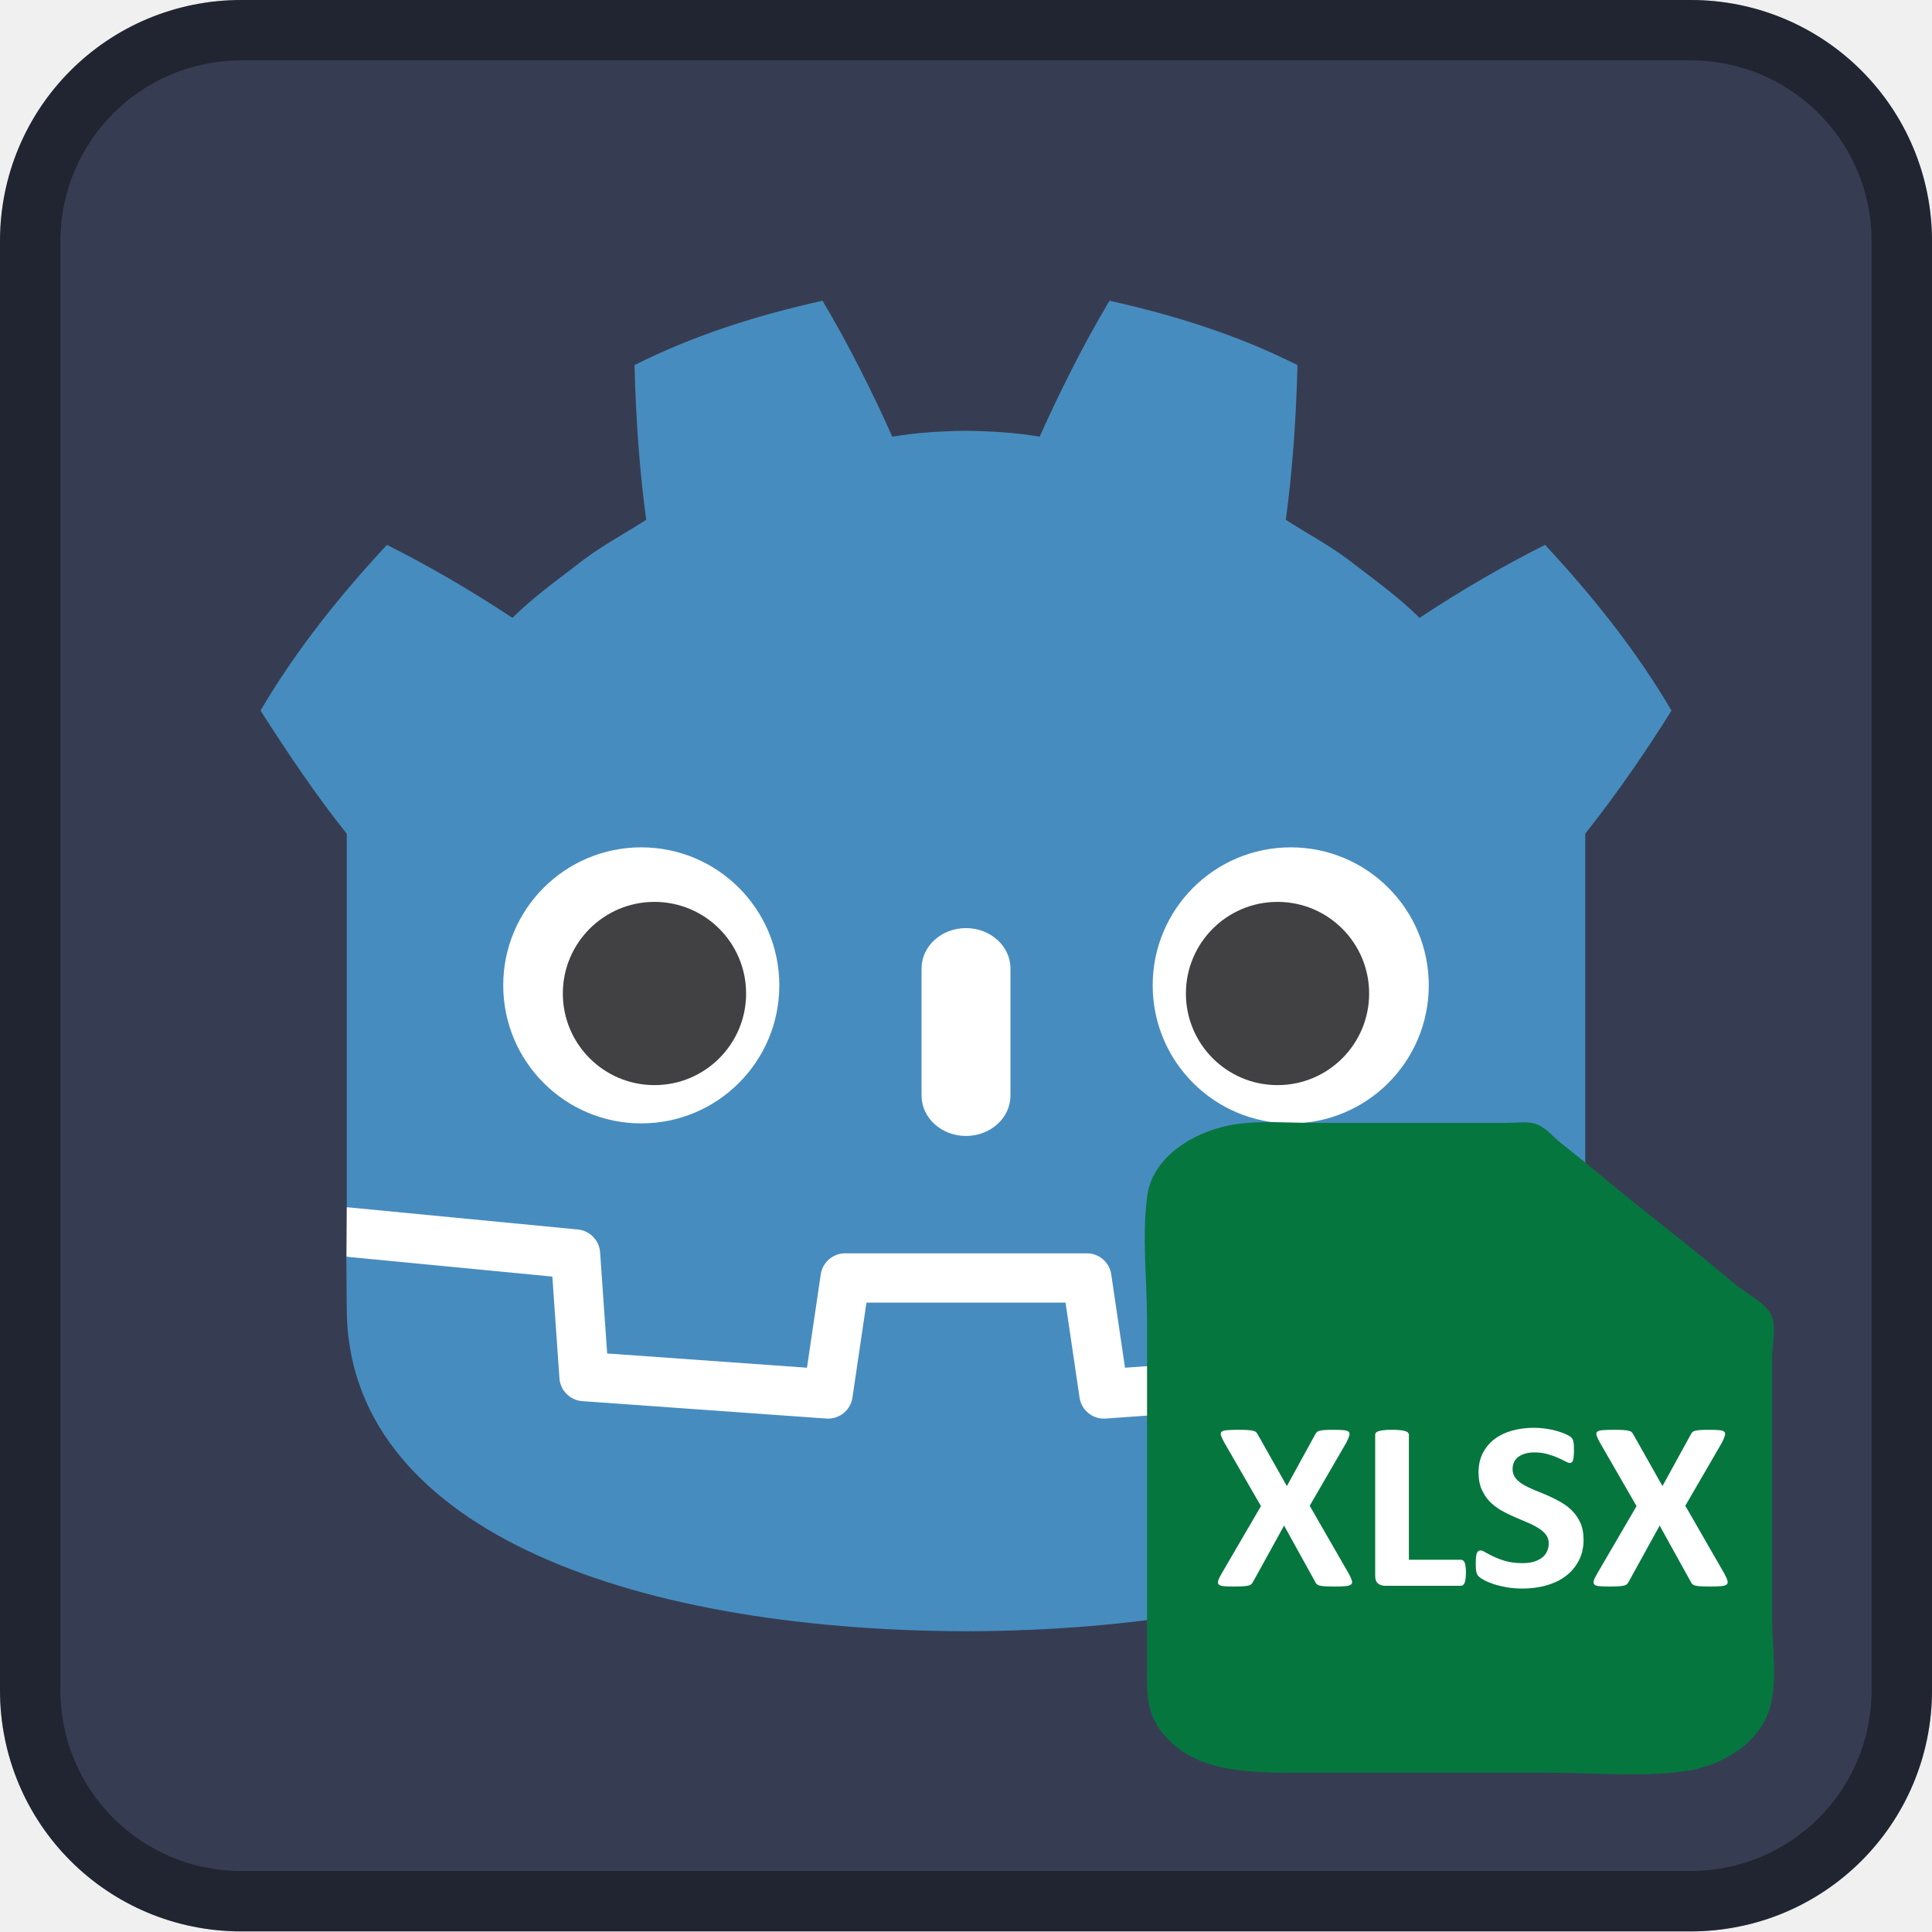
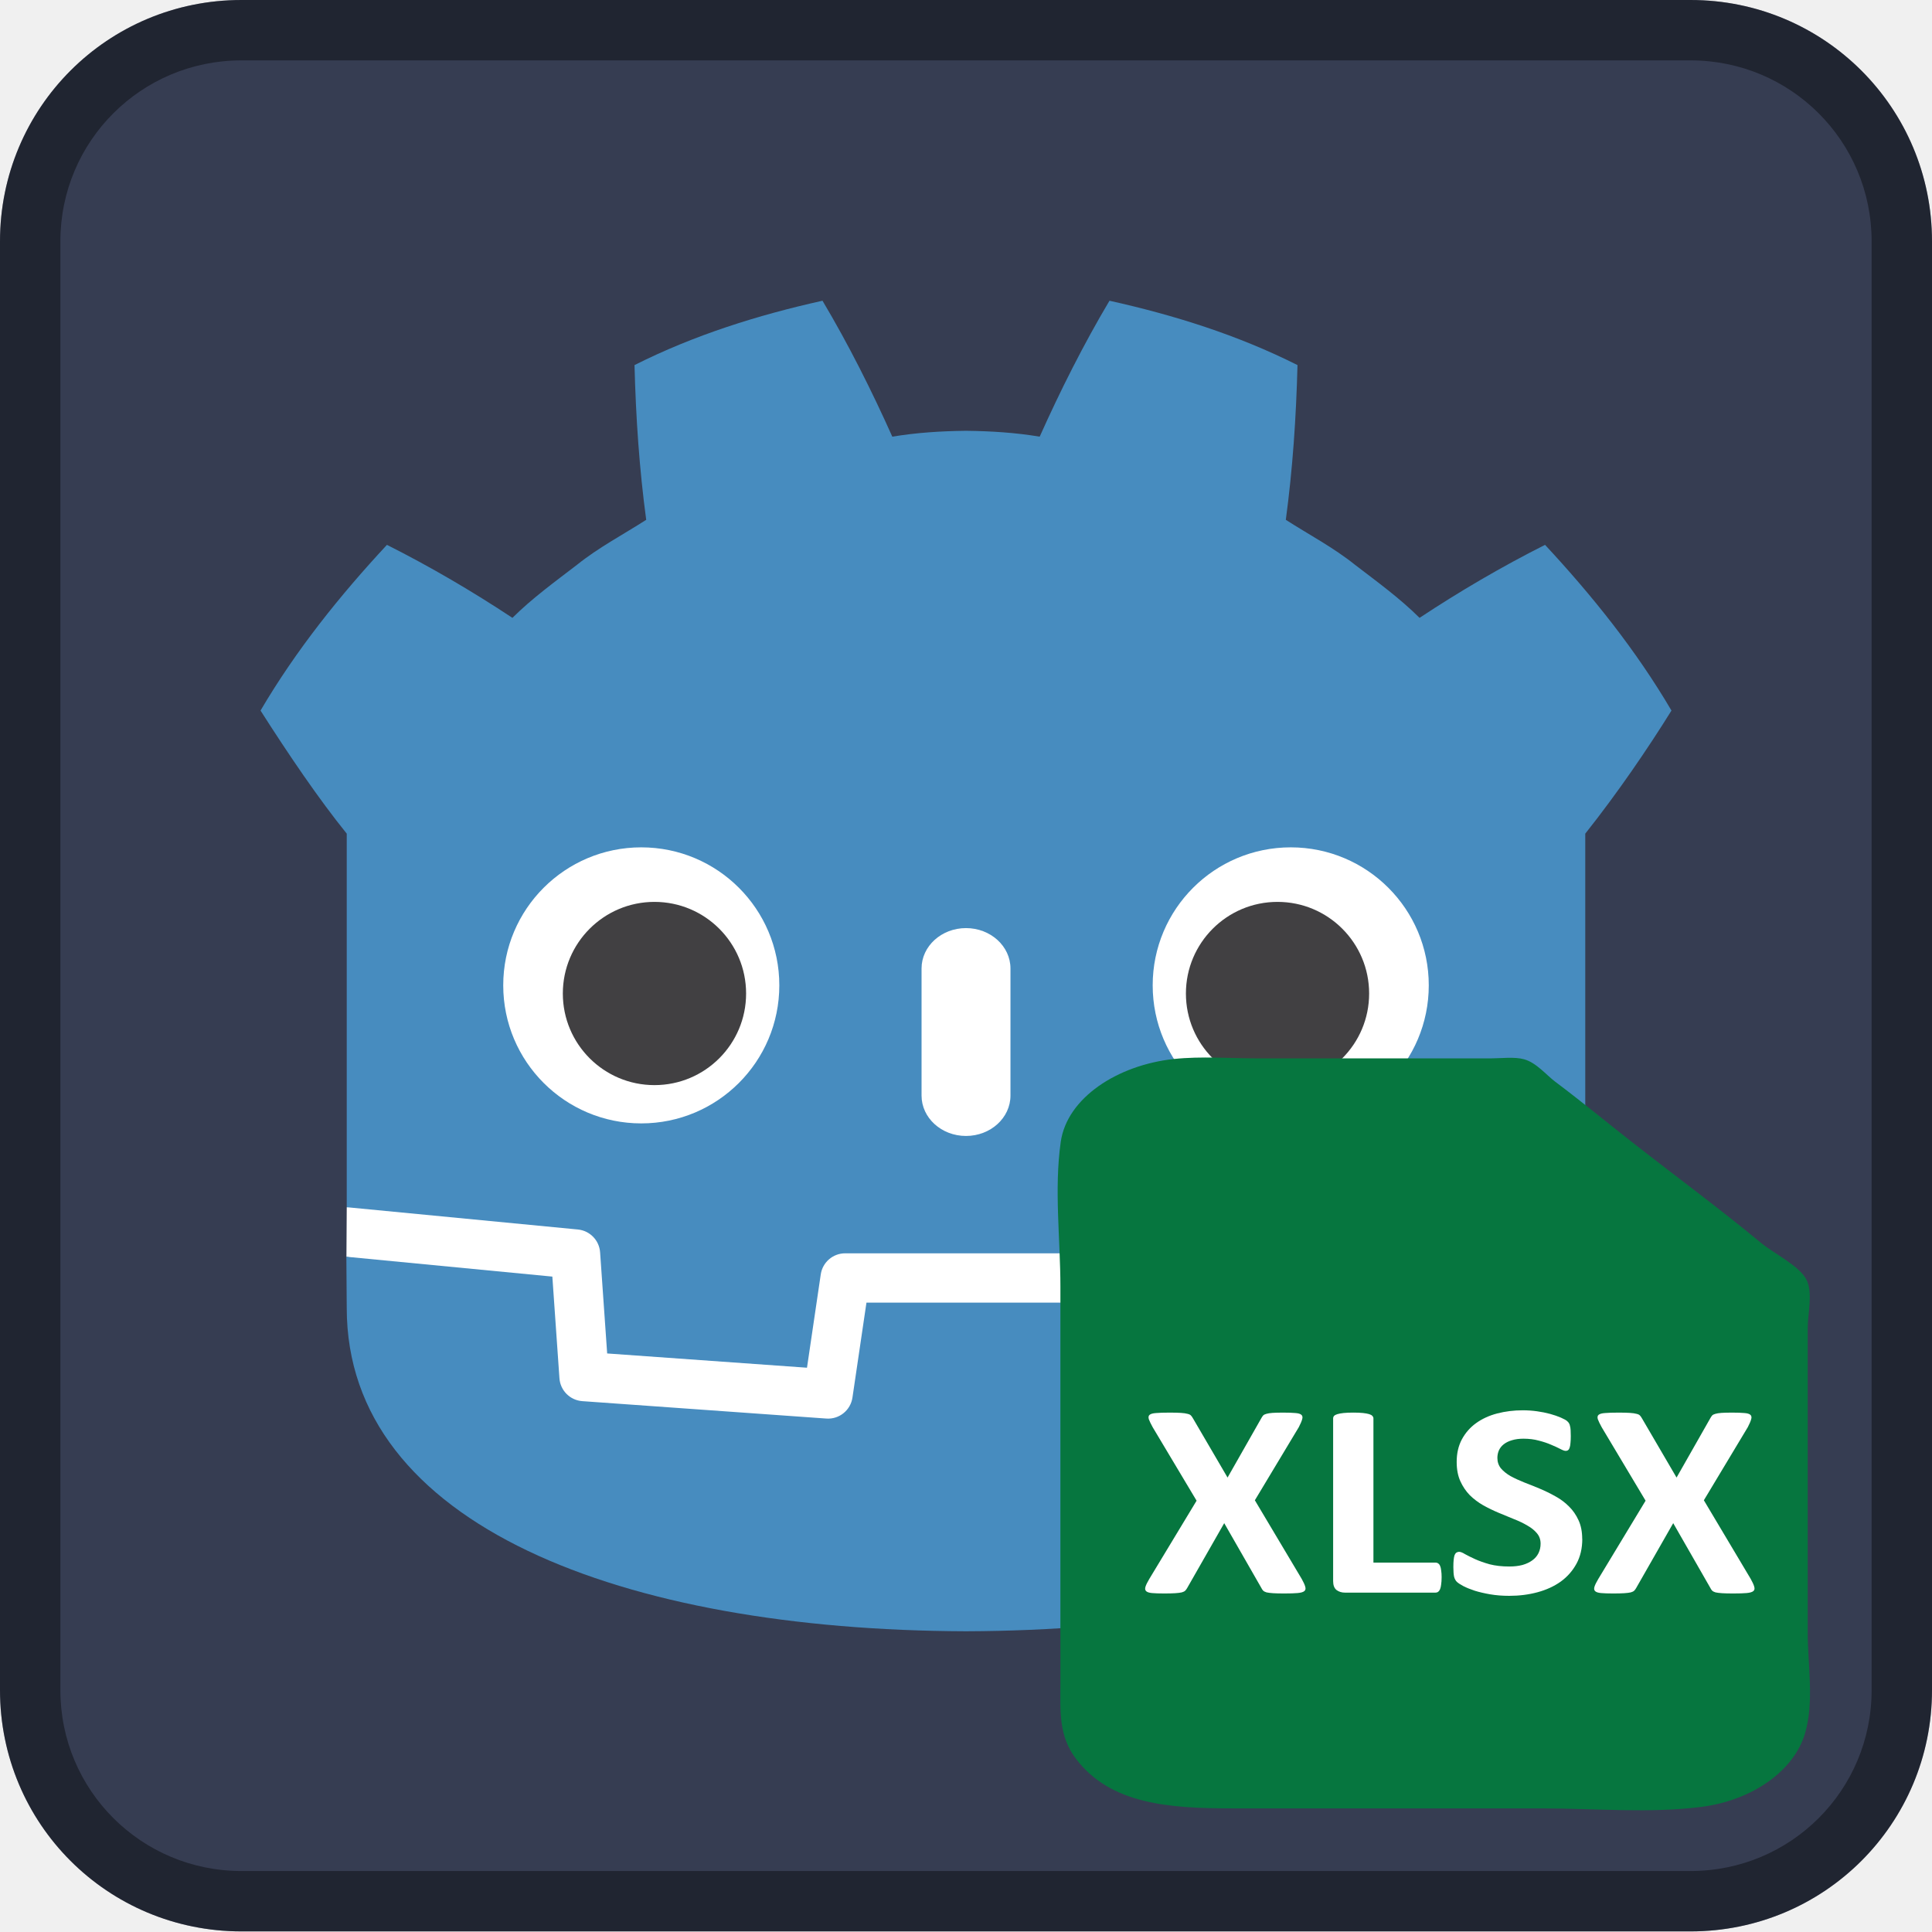
<svg xmlns="http://www.w3.org/2000/svg" height="128" width="128" version="1.1" id="svg26" xml:space="preserve">
  <defs id="defs30" />
  <g transform="translate(32 32)" id="g6">
    <path d="m-16-32c-8.86 0-16 7.13-16 15.99v95.98c0 8.86 7.13 15.99 16 15.99h96c8.86 0 16-7.13 16-15.99v-95.98c0-8.85-7.14-15.99-16-15.99z" fill="#363d52" id="path2" />
    <path d="m-16-32c-8.86 0-16 7.13-16 15.99v95.98c0 8.86 7.13 15.99 16 15.99h96c8.86 0 16-7.13 16-15.99v-95.98c0-8.85-7.14-15.99-16-15.99zm0 4h96c6.64 0 12 5.35 12 11.99v95.98c0 6.64-5.35 11.99-12 11.99h-96c-6.64 0-12-5.35-12-11.99v-95.98c0-6.64 5.36-11.99 12-11.99z" fill-opacity=".4" id="path4" />
  </g>
  <g stroke-width="9.927" transform="matrix(.1007308 0 0 .1007308 12.42592 2.256365)" id="g24">
    <path d="m0 0s-.325 1.994-.515 1.976l-36.182-3.491c-2.879-.278-5.115-2.574-5.317-5.459l-.994-14.247-27.992-1.997-1.904 12.912c-.424 2.872-2.932 5.037-5.835 5.037h-38.188c-2.902 0-5.41-2.165-5.834-5.037l-1.905-12.912-27.992 1.997-.994 14.247c-.202 2.886-2.438 5.182-5.317 5.46l-36.2 3.49c-.187.018-.324-1.978-.511-1.978l-.049-7.83 30.658-4.944 1.004-14.374c.203-2.91 2.551-5.263 5.463-5.472l38.551-2.75c.146-.01.29-.016.434-.016 2.897 0 5.401 2.166 5.825 5.038l1.959 13.286h28.005l1.959-13.286c.423-2.871 2.93-5.037 5.831-5.037.142 0 .284.005.423.015l38.556 2.75c2.911.209 5.26 2.562 5.463 5.472l1.003 14.374 30.645 4.966z" fill="#fff" transform="matrix(4.162611 0 0 -4.162611 919.2406 771.6719)" id="path8" />
    <path d="m0 0v-47.514-6.035-5.492c.108-.001.216-.005.323-.015l36.196-3.49c1.896-.183 3.382-1.709 3.514-3.609l1.116-15.978 31.574-2.253 2.175 14.747c.282 1.912 1.922 3.329 3.856 3.329h38.188c1.933 0 3.573-1.417 3.855-3.329l2.175-14.747 31.575 2.253 1.115 15.978c.133 1.9 1.618 3.425 3.514 3.609l36.182 3.49c.107.01.214.014.322.015v4.711l.015.005v54.325c5.097 6.416 9.923 13.494 13.621 19.449-5.651 9.62-12.575 18.217-19.976 26.182-6.864-3.455-13.531-7.369-19.828-11.534-3.151 3.132-6.7 5.694-10.186 8.372-3.425 2.751-7.285 4.768-10.946 7.118 1.09 8.117 1.629 16.108 1.846 24.448-9.446 4.754-19.519 7.906-29.708 10.17-4.068-6.837-7.788-14.241-11.028-21.479-3.842.642-7.702.88-11.567.926v.006c-.027 0-.052-.006-.075-.006-.024 0-.049.006-.073.006v-.006c-3.872-.046-7.729-.284-11.572-.926-3.238 7.238-6.956 14.642-11.03 21.479-10.184-2.264-20.258-5.416-29.703-10.17.216-8.34.755-16.331 1.848-24.448-3.668-2.35-7.523-4.367-10.949-7.118-3.481-2.678-7.036-5.24-10.188-8.372-6.297 4.165-12.962 8.079-19.828 11.534-7.401-7.965-14.321-16.562-19.974-26.182 4.443-6.974 9.208-13.983 13.621-19.449z" fill="#478cbf" transform="matrix(4.162611 0 0 -4.162611 104.6989 525.907)" id="path10" />
    <path d="m0 0-1.121-16.063c-.135-1.936-1.675-3.477-3.611-3.616l-38.555-2.751c-.094-.007-.188-.01-.281-.01-1.916 0-3.569 1.406-3.852 3.33l-2.211 14.994h-31.459l-2.211-14.994c-.297-2.018-2.101-3.469-4.133-3.32l-38.555 2.751c-1.936.139-3.476 1.68-3.611 3.616l-1.121 16.063-32.547 3.138c.015-3.498.06-7.33.06-8.093 0-34.374 43.605-50.896 97.781-51.086h.066.067c54.176.19 97.766 16.712 97.766 51.086 0 .777.047 4.593.063 8.093z" fill="#478cbf" transform="matrix(4.162611 0 0 -4.162611 784.0714 817.2428)" id="path12" />
    <path d="m0 0c0-12.052-9.765-21.815-21.813-21.815-12.042 0-21.81 9.763-21.81 21.815 0 12.044 9.768 21.802 21.81 21.802 12.048 0 21.813-9.758 21.813-21.802" fill="#fff" transform="matrix(4.162611 0 0 -4.162611 389.2148 625.671)" id="path14" />
    <path d="m0 0c0-7.994-6.479-14.473-14.479-14.473-7.996 0-14.479 6.479-14.479 14.473s6.483 14.479 14.479 14.479c8 0 14.479-6.485 14.479-14.479" fill="#414042" transform="matrix(4.162611 0 0 -4.162611 367.3669 631.0568)" id="path16" />
    <path d="m0 0c-3.878 0-7.021 2.858-7.021 6.381v20.081c0 3.52 3.143 6.381 7.021 6.381s7.028-2.861 7.028-6.381v-20.081c0-3.523-3.15-6.381-7.028-6.381" fill="#fff" transform="matrix(4.162611 0 0 -4.162611 511.9934 724.7395)" id="path18" />
    <path d="m0 0c0-12.052 9.765-21.815 21.815-21.815 12.041 0 21.808 9.763 21.808 21.815 0 12.044-9.767 21.802-21.808 21.802-12.05 0-21.815-9.758-21.815-21.802" fill="#fff" transform="matrix(4.162611 0 0 -4.162611 634.7871 625.671)" id="path20" />
    <path d="m0 0c0-7.994 6.477-14.473 14.471-14.473 8.002 0 14.479 6.479 14.479 14.473s-6.477 14.479-14.479 14.479c-7.994 0-14.471-6.485-14.471-14.479" fill="#414042" transform="matrix(4.162611 0 0 -4.162611 656.6406 631.0568)" id="path22" />
  </g>
-   <g id="g521" transform="matrix(1.11663,0,0,1.049875,-21.72834,-9.026708)">
+   <g id="g521" transform="matrix(1.334862,0,0,1.211681,-46.56687,-26.15616)">
    <path style="fill:#06763f;stroke:none;stroke-width:0.088" d="m 93.148,79.49 c -2.803,0.331 -5.303,2.128 -5.615,4.531 -0.335,2.581 -0.017,5.333 -0.017,7.93 v 16.02 5.767 c 0,1.395 -0.097,2.744 0.765,4.005 1.715,2.51 4.656,2.723 7.78,2.723 h 15.341 c 2.574,0 5.426,0.281 7.962,-0.087 2.491,-0.361 4.55,-1.957 5.105,-3.998 0.47,-1.729 0.138,-3.759 0.138,-5.527 v -10.733 -5.927 c 0,-0.758 0.263,-1.908 -0.055,-2.62 -0.346,-0.774 -1.6,-1.425 -2.259,-2.025 -2.074,-1.891 -4.284,-3.683 -6.421,-5.527 -1.266,-1.092 -2.495,-2.214 -3.791,-3.284 -0.453,-0.374 -0.938,-1.046 -1.554,-1.233 -0.475,-0.145 -1.15,-0.048 -1.651,-0.048 h -3.593 -7.962 c -1.362,0 -2.826,-0.125 -4.175,0.034" id="path202" />
    <g aria-label="XLSX" id="text971" style="font-size:15.508px;fill:#ffffff;stroke-width:1.292">
      <path d="m 99.493,107.92 q 0.136,0.265 0.174,0.424 0.045,0.159 -0.045,0.242 -0.091,0.083 -0.333,0.106 -0.235,0.023 -0.659,0.023 -0.356,0 -0.56,-0.015 -0.204,-0.015 -0.326,-0.045 -0.114,-0.038 -0.167,-0.098 -0.053,-0.061 -0.091,-0.151 l -1.84,-3.536 -1.833,3.536 q -0.045,0.091 -0.098,0.151 -0.053,0.061 -0.174,0.098 -0.114,0.03 -0.326,0.045 -0.204,0.015 -0.545,0.015 -0.394,0 -0.613,-0.023 -0.212,-0.023 -0.288,-0.106 -0.076,-0.083 -0.03,-0.242 0.045,-0.159 0.189,-0.424 l 2.347,-4.278 -2.181,-4.021 q -0.136,-0.273 -0.189,-0.432 -0.045,-0.167 0.038,-0.242 0.091,-0.083 0.326,-0.098 0.235,-0.023 0.666,-0.023 0.356,0 0.56,0.015 0.212,0.015 0.333,0.053 0.121,0.03 0.167,0.091 0.053,0.061 0.098,0.151 l 1.719,3.241 1.673,-3.241 q 0.045,-0.091 0.091,-0.151 0.053,-0.061 0.159,-0.091 0.114,-0.038 0.303,-0.053 0.197,-0.015 0.538,-0.015 0.379,0 0.598,0.023 0.22,0.015 0.303,0.098 0.083,0.083 0.038,0.242 -0.038,0.159 -0.167,0.432 l -2.181,3.998 z" style="-inkscape-font-specification:'Calibri Bold'" id="path1070" />
      <path d="m 106.436,107.837 q 0,0.227 -0.023,0.386 -0.015,0.151 -0.053,0.257 -0.038,0.098 -0.098,0.144 -0.053,0.045 -0.129,0.045 h -4.49 q -0.25,0 -0.424,-0.144 -0.167,-0.151 -0.167,-0.485 v -8.897 q 0,-0.076 0.045,-0.136 0.053,-0.061 0.167,-0.098 0.114,-0.038 0.303,-0.061 0.197,-0.023 0.485,-0.023 0.295,0 0.485,0.023 0.189,0.023 0.303,0.061 0.114,0.038 0.159,0.098 0.053,0.061 0.053,0.136 v 7.883 h 3.082 q 0.076,0 0.129,0.045 0.061,0.038 0.098,0.136 0.038,0.091 0.053,0.25 0.023,0.151 0.023,0.379 z" style="-inkscape-font-specification:'Calibri Bold'" id="path1072" />
      <path d="m 113.418,105.732 q 0,0.772 -0.288,1.355 -0.288,0.583 -0.78,0.977 -0.492,0.386 -1.151,0.583 -0.659,0.197 -1.408,0.197 -0.507,0 -0.947,-0.083 -0.432,-0.083 -0.765,-0.197 -0.333,-0.121 -0.56,-0.25 -0.22,-0.129 -0.318,-0.227 -0.098,-0.098 -0.144,-0.28 -0.038,-0.189 -0.038,-0.538 0,-0.235 0.015,-0.394 0.015,-0.159 0.045,-0.257 0.038,-0.098 0.091,-0.136 0.061,-0.045 0.136,-0.045 0.106,0 0.295,0.129 0.197,0.121 0.5,0.273 0.303,0.151 0.719,0.28 0.424,0.121 0.977,0.121 0.363,0 0.651,-0.083 0.288,-0.091 0.485,-0.25 0.204,-0.159 0.31,-0.394 0.106,-0.235 0.106,-0.522 0,-0.333 -0.182,-0.568 -0.182,-0.242 -0.477,-0.424 -0.288,-0.189 -0.659,-0.348 -0.371,-0.167 -0.765,-0.348 -0.394,-0.182 -0.765,-0.409 -0.371,-0.235 -0.666,-0.553 -0.288,-0.326 -0.469,-0.765 -0.182,-0.439 -0.182,-1.053 0,-0.704 0.257,-1.234 0.265,-0.538 0.704,-0.886 0.447,-0.356 1.045,-0.53 0.606,-0.174 1.28,-0.174 0.348,0 0.697,0.053 0.348,0.053 0.651,0.144 0.303,0.091 0.538,0.204 0.235,0.114 0.31,0.189 0.076,0.076 0.098,0.129 0.03,0.053 0.045,0.144 0.023,0.083 0.03,0.22 0.008,0.129 0.008,0.326 0,0.22 -0.015,0.371 -0.008,0.151 -0.038,0.25 -0.023,0.098 -0.076,0.144 -0.045,0.045 -0.129,0.045 -0.083,0 -0.265,-0.106 -0.182,-0.106 -0.447,-0.227 -0.265,-0.129 -0.613,-0.227 -0.348,-0.106 -0.765,-0.106 -0.326,0 -0.568,0.083 -0.242,0.076 -0.409,0.22 -0.159,0.136 -0.242,0.333 -0.076,0.197 -0.076,0.416 0,0.326 0.174,0.568 0.182,0.235 0.477,0.424 0.303,0.182 0.682,0.348 0.379,0.159 0.772,0.341 0.394,0.182 0.772,0.416 0.379,0.227 0.674,0.553 0.295,0.318 0.477,0.757 0.182,0.432 0.182,1.022 z" style="-inkscape-font-specification:'Calibri Bold'" id="path1074" />
      <path d="m 121.778,107.92 q 0.136,0.265 0.174,0.424 0.045,0.159 -0.045,0.242 -0.091,0.083 -0.333,0.106 -0.235,0.023 -0.659,0.023 -0.356,0 -0.56,-0.015 -0.204,-0.015 -0.326,-0.045 -0.114,-0.038 -0.167,-0.098 -0.053,-0.061 -0.091,-0.151 l -1.84,-3.536 -1.833,3.536 q -0.045,0.091 -0.098,0.151 -0.053,0.061 -0.174,0.098 -0.114,0.03 -0.326,0.045 -0.204,0.015 -0.545,0.015 -0.394,0 -0.613,-0.023 -0.212,-0.023 -0.288,-0.106 -0.076,-0.083 -0.03,-0.242 0.045,-0.159 0.189,-0.424 l 2.347,-4.278 -2.181,-4.021 q -0.136,-0.273 -0.189,-0.432 -0.045,-0.167 0.038,-0.242 0.091,-0.083 0.326,-0.098 0.235,-0.023 0.666,-0.023 0.356,0 0.56,0.015 0.212,0.015 0.333,0.053 0.121,0.03 0.167,0.091 0.053,0.061 0.098,0.151 l 1.719,3.241 1.673,-3.241 q 0.045,-0.091 0.091,-0.151 0.053,-0.061 0.159,-0.091 0.114,-0.038 0.303,-0.053 0.197,-0.015 0.538,-0.015 0.379,0 0.598,0.023 0.22,0.015 0.303,0.098 0.083,0.083 0.038,0.242 -0.038,0.159 -0.167,0.432 l -2.181,3.998 z" style="-inkscape-font-specification:'Calibri Bold'" id="path1076" />
    </g>
  </g>
</svg>
